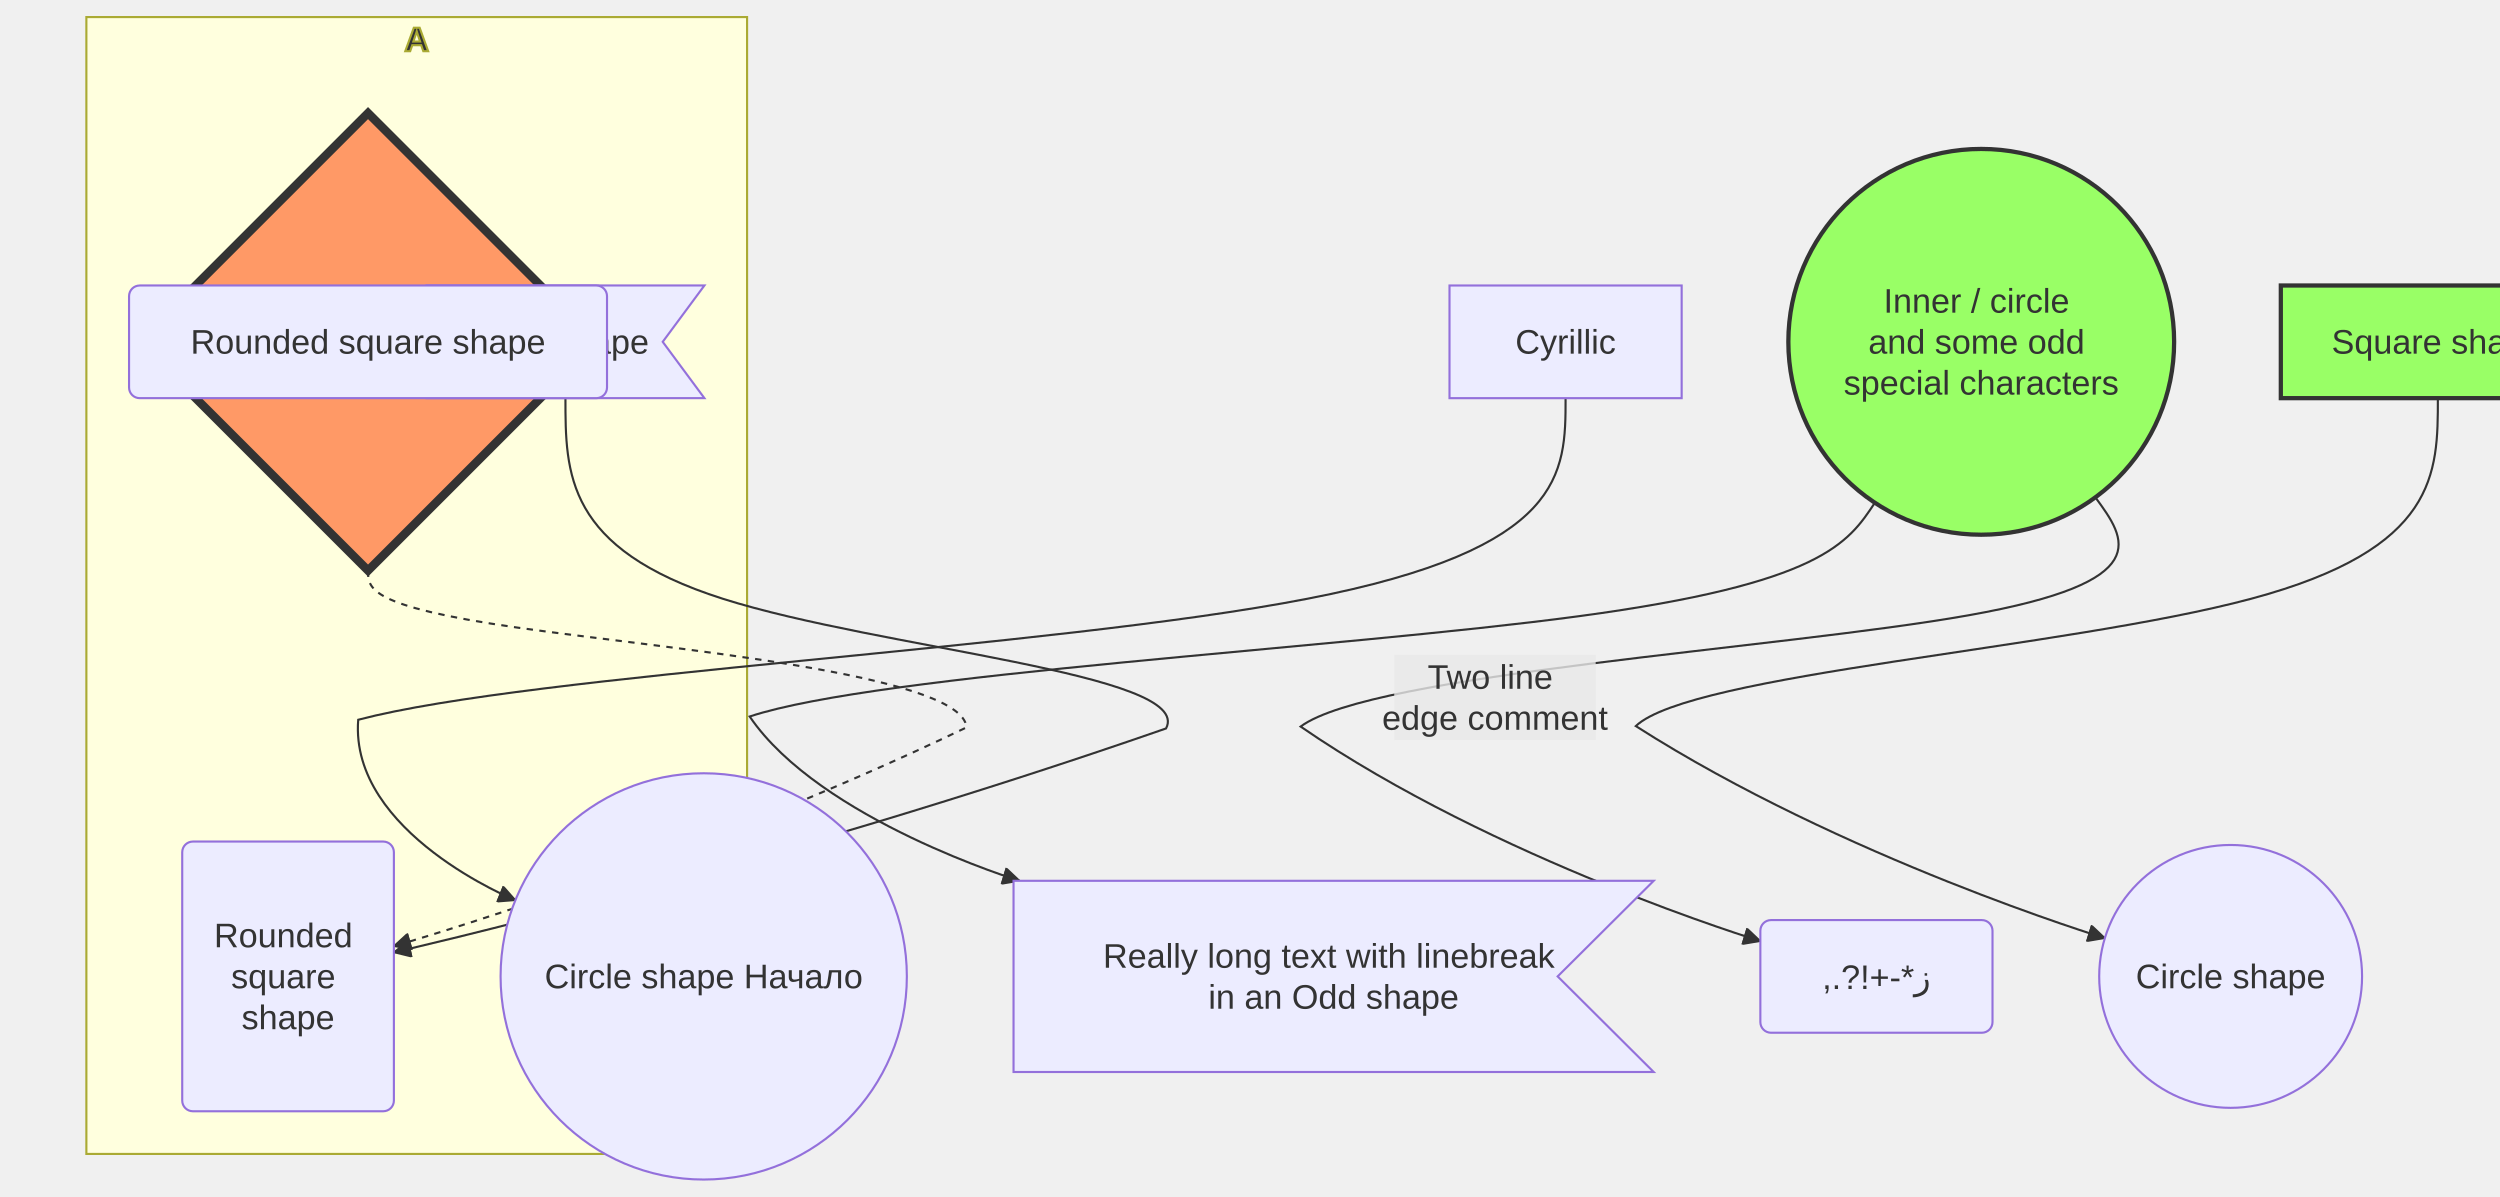
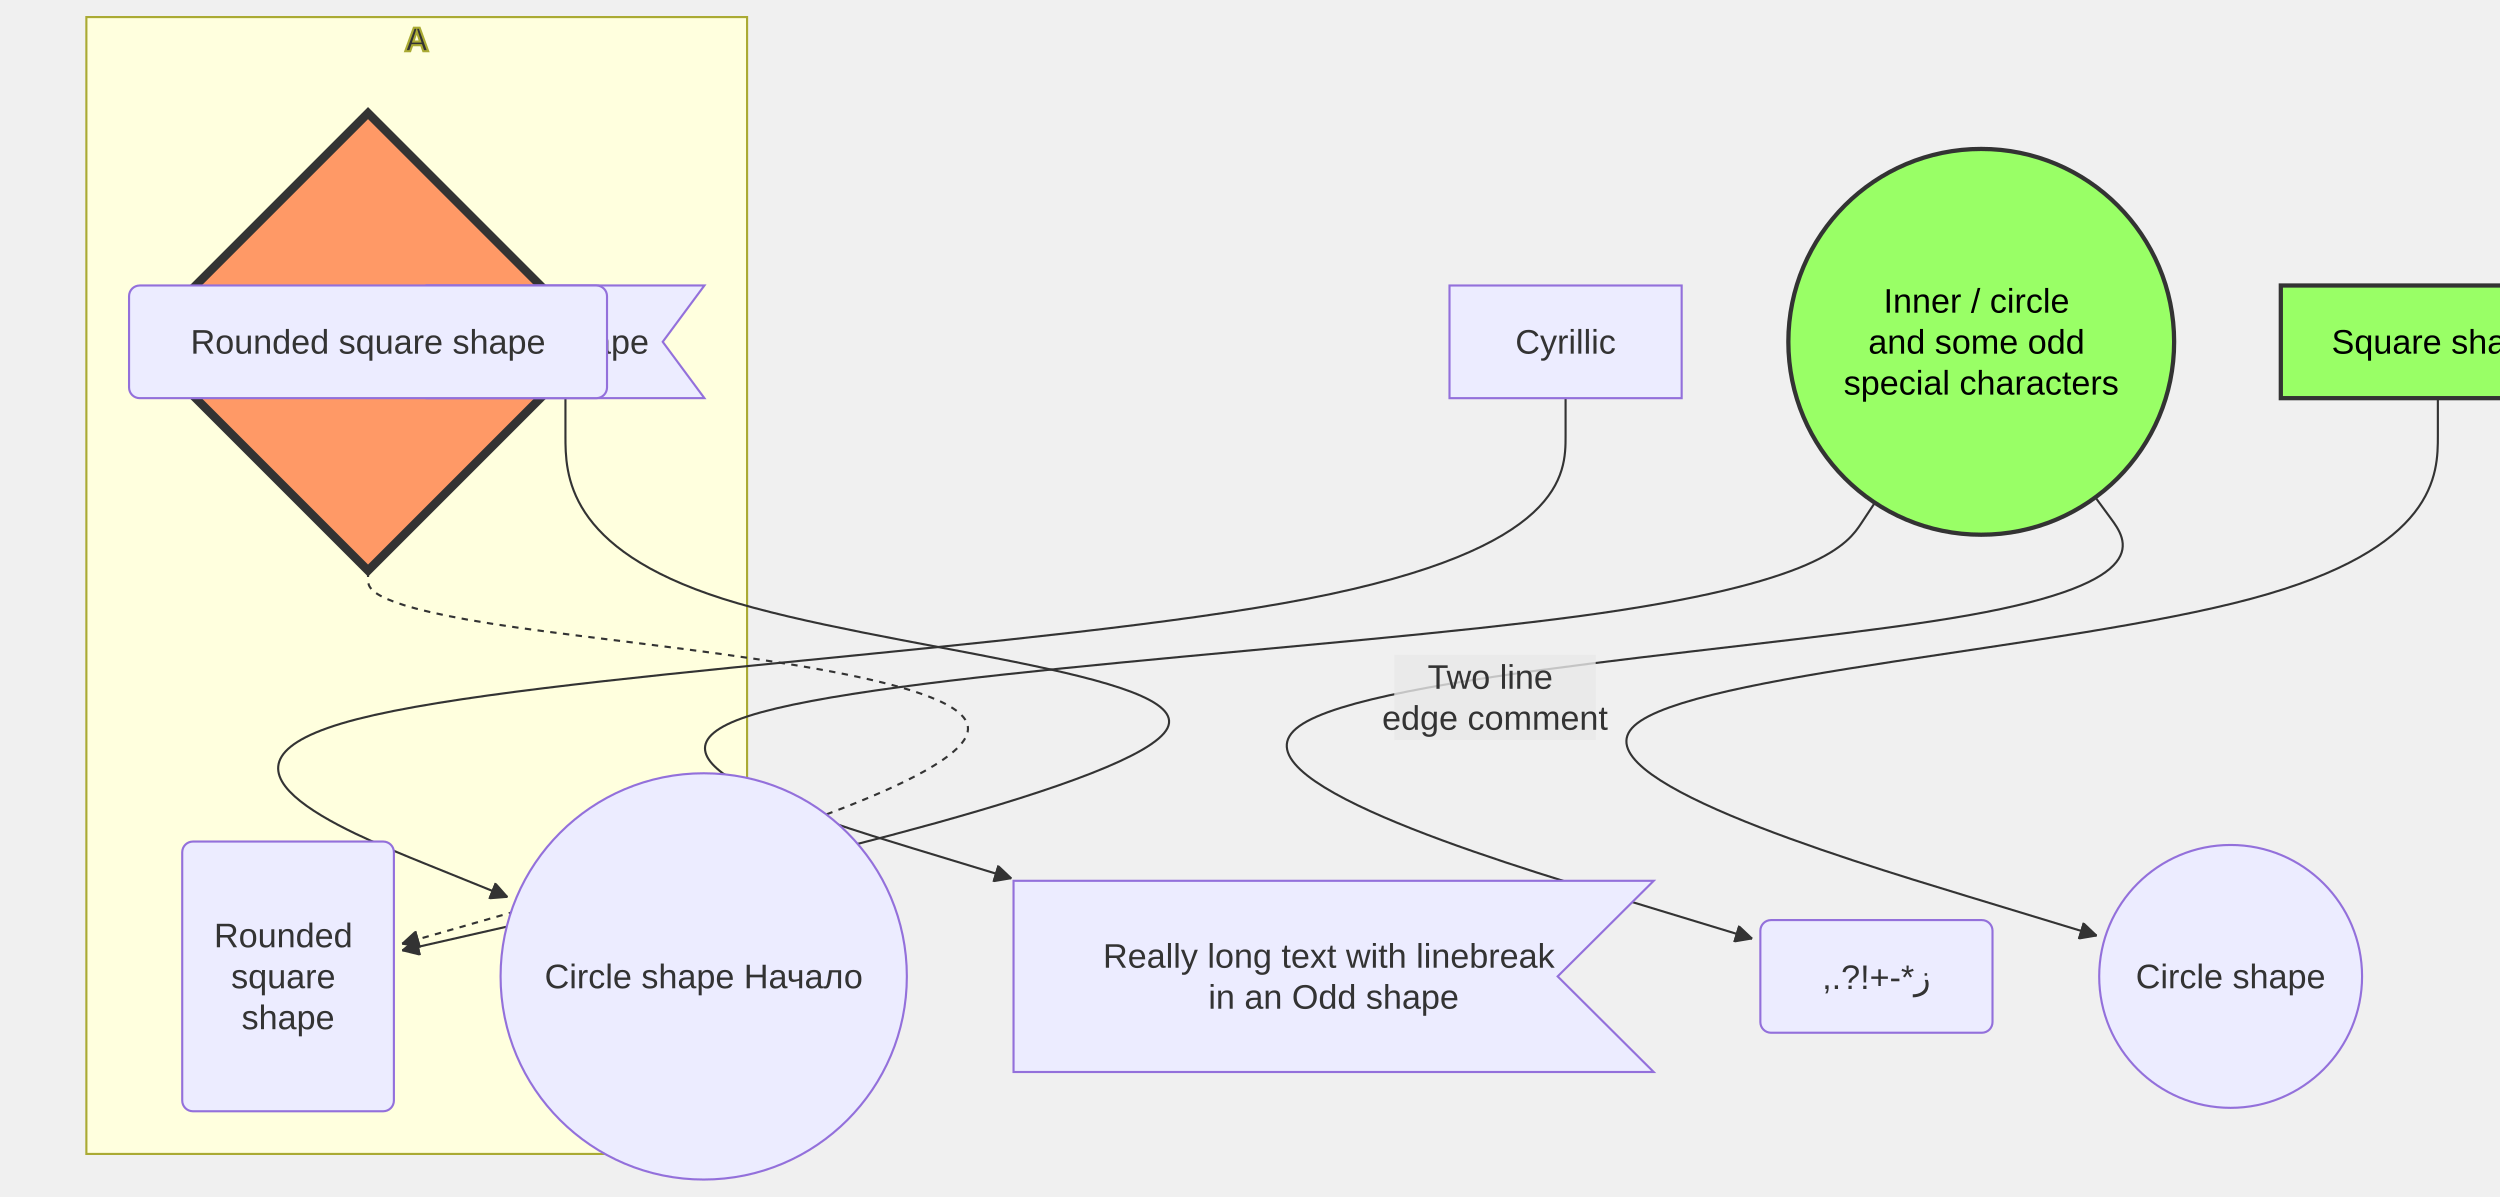
<svg xmlns="http://www.w3.org/2000/svg" width="1171.64" height="560.8" viewBox="-8 -28 1171.64 560.8" class="mermaid">
  <style>

.mermaid {
  font-family: trebuchet ms, verdana, arial, sans-serif;
  font-size: 16px;
}

.node rect,
.node polygon,
.node circle,
.node ellipse,
.node path {
  fill: #ECECFF;
  stroke: #9370DB;
  stroke-width: 1px;
}

.node line {
  stroke: #9370DB;
  stroke-width: 1px;
}

.node .label {
  fill: #333333;
}

.node text {
  fill: #333333;
  font-family: trebuchet ms, verdana, arial, sans-serif;
  font-size: 16px;
}

.edge-path {
  fill: none;
  stroke: #333333;
  stroke-width: 1px;
}

.edge-label {
  fill: #333333;
  font-family: trebuchet ms, verdana, arial, sans-serif;
}

.edge-label-bg {
  fill: rgba(232, 232, 232, 0.8);
}

.subgraph {
  fill: #ffffde;
  stroke: #aaaa33;
  stroke-width: 1px;
}

.subgraph-title {
  fill: #333333;
  font-weight: bold;
}

.cluster rect {
  fill: #ffffde;
  stroke: #aaaa33;
  stroke-width: 1px;
  rx: 5px;
  ry: 5px;
}

.cluster-label {
  fill: #333333;
  font-family: trebuchet ms, verdana, arial, sans-serif;
  font-size: 16px;
  font-weight: bold;
}

marker path {
  fill: #333333;
  stroke: #333333;
}

  </style>
  <defs>
    <marker id="arrow_point" viewBox="0 0 10 10" refX="10" refY="5" markerWidth="8" markerHeight="8" orient="auto" markerUnits="userSpaceOnUse">
      <path d="M 0 0 L 10 5 L 0 10 z" />
    </marker>
    <marker id="arrow_point_start" viewBox="0 0 10 10" refX="4.5" refY="5" markerWidth="8" markerHeight="8" orient="auto" markerUnits="userSpaceOnUse">
      <path d="M 0 5 L 10 10 L 10 0 z" />
    </marker>
    <marker id="arrow_cross" viewBox="0 0 11 11" refX="12" refY="5.2" markerWidth="11" markerHeight="11" orient="auto" markerUnits="userSpaceOnUse">
-       <path d="M 1 1 L 10 10 M 10 1 L 1 10" fill="none" stroke-width="2" />
+       <path d="M 1 1 L 10 10 M 10 1 L 1 10" stroke-width="2" fill="none" />
    </marker>
    <marker id="arrow_cross_start" viewBox="0 0 11 11" refX="-1" refY="5.2" markerWidth="11" markerHeight="11" orient="auto" markerUnits="userSpaceOnUse">
      <path d="M 1 1 L 10 10 M 10 1 L 1 10" fill="none" stroke-width="2" />
    </marker>
    <marker id="arrow_circle" viewBox="0 0 10 10" refX="11" refY="5" markerWidth="11" markerHeight="11" orient="auto" markerUnits="userSpaceOnUse">
      <circle cx="5" cy="5" r="5" />
    </marker>
    <marker id="arrow_circle_start" viewBox="0 0 10 10" refX="-1" refY="5" markerWidth="11" markerHeight="11" orient="auto" markerUnits="userSpaceOnUse">
      <circle cx="5" cy="5" r="5" />
    </marker>
  </defs>
  <g class="root">
    <g class="clusters">
      <g class="subgraph" id="subgraph-A">
        <rect x="32.48" y="-20" width="309.64" height="532.8" class="cluster" />
        <text x="187.3" y="-4" class="cluster-label" text-anchor="middle">A</text>
      </g>
    </g>
    <g class="edgePaths">
      <g class="edge" id="edge-L-sq-ci-0">
-         <path d="M 1134.52 158.60 C 1134.52 193.87, 1134.52 229.13, 1047.05 252.60 C 959.57 276.07, 784.63 287.73, 758.62 312.28 C 855.54 374.24, 978.47 411.66, 978.47 411.66" class="edge-path" fill="none" marker-end="url(#arrow_point)" stroke-width="1" />
+         <path d="M1134.52,158.6L1134.52,176.233C1134.52,193.867,1134.52,229.133,1047.047,252.6C959.573,276.067,784.627,287.733,757.981,312.083C731.334,336.432,852.989,373.464,913.816,391.98L974.643,410.497" class="edge-path" fill="none" stroke-width="1" marker-end="url(#arrow_point)" />
      </g>
      <g class="edge" id="edge-L-od-ro-0">
-         <path d="M 257.00 158.60 C 257.00 193.87, 257.00 229.13, 330.72 252.60 C 404.44 276.07, 551.88 287.73, 538.48 313.39 C 350.84 378.68, 176.60 418.32, 176.60 418.32" class="edge-path" fill="none" stroke-width="1" marker-end="url(#arrow_point)" />
+         <path d="M257,158.6L257,176.233C257,193.867,257,229.133,330.72,252.6C404.44,276.067,551.88,287.733,539.13,313.238C526.38,338.743,353.44,378.086,266.97,397.757L180.5,417.429" class="edge-path" fill="none" marker-end="url(#arrow_point)" stroke-width="1" />
      </g>
      <g class="edge" id="edge-L-di-ro-0">
-         <path d="M 164.48 239.40 C 164.48 247.73, 164.48 256.07, 234.10 266.07 C 303.72 276.07, 442.96 287.73, 444.98 312.90 C 311.80 376.74, 176.60 415.41, 176.60 415.41" class="edge-path" stroke-dasharray="3,3" marker-end="url(#arrow_point)" fill="none" stroke-width="2" />
+         <path d="M164.48,239.4L164.48,243.567C164.48,247.733,164.48,256.067,234.1,266.067C303.72,276.067,442.96,287.733,445.621,312.719C448.282,337.704,314.364,376.009,247.405,395.161L180.446,414.313" class="edge-path" stroke-dasharray="3,3" stroke-width="2" marker-end="url(#arrow_point)" fill="none" />
      </g>
      <g class="edge" id="edge-L-di-ro2-0">
-         <path d="M 164.48 132.2 L 164.48 132.2" class="edge-path" marker-end="url(#arrow_point)" stroke-width="3.5" fill="none" />
+         <path d="M164.48,132.2L164.48,132.2" class="edge-path" stroke-width="3.5" marker-end="url(#arrow_point)" fill="none" />
      </g>
      <g class="edge" id="edge-L-e-od3-0">
-         <path d="M 870.67 207.61 C 858.15 226.54, 845.64 245.47, 732.07 260.77 C 618.51 276.07, 403.89 287.73, 343.34 307.80 C 376.31 356.33, 469.83 384.80, 469.83 384.80" class="edge-path" stroke-width="1" fill="none" marker-end="url(#arrow_point)" />
+         <path d="M870.665,207.61L864.408,217.075C858.15,226.54,845.635,245.47,732.071,260.768C618.507,276.067,403.893,287.733,342.707,307.606C281.52,327.478,373.761,355.557,419.881,369.596L466.001,383.635" class="edge-path" stroke-width="1" marker-end="url(#arrow_point)" fill="none" />
      </g>
      <g class="edge" id="edge-L-e-f-0">
-         <path d="M 974.00 205.08 C 988.51 224.86, 1003.01 244.63, 914.63 260.35 C 826.24 276.07, 634.96 287.73, 601.54 312.51 C 692.56 375.16, 817.00 413.04, 817.00 413.04" class="edge-path" stroke-width="1" fill="none" marker-end="url(#arrow_point)" />
+         <path d="M973.998,205.085L981.252,214.971C988.506,224.857,1003.013,244.628,914.626,260.347C826.24,276.067,634.96,287.733,600.902,312.313C566.844,336.892,690.009,374.384,751.591,393.13L813.173,411.876" class="edge-path" fill="none" marker-end="url(#arrow_point)" stroke-width="1" />
      </g>
      <g class="edge" id="edge-L-cyr-cyr2-0">
-         <path d="M 725.72 158.60 C 725.72 193.87, 725.72 229.13, 604.77 252.60 C 483.81 276.07, 241.91 287.73, 159.88 309.32 C 155.70 362.40, 233.55 393.89, 233.55 393.89" class="edge-path" stroke-width="1" fill="none" marker-end="url(#arrow_point)" />
+         <path d="M725.72,158.6L725.72,176.233C725.72,193.867,725.72,229.133,604.767,252.6C483.813,276.067,241.907,287.733,159.26,309.066C76.614,330.398,153.228,361.396,191.535,376.895L229.842,392.394" class="edge-path" fill="none" stroke-width="1" marker-end="url(#arrow_point)" />
      </g>
    </g>
    <g class="edgeLabels">
      <g class="edgeLabel" id="edge-label-L-od-ro-0">
        <rect x="645.428" y="278.87" width="94.4" height="40" class="edge-label-bg" />
-         <text x="692.628" y="298.87" class="edge-label" text-anchor="middle" dominant-baseline="central">
+         <text x="692.628" y="298.87" class="edge-label" dominant-baseline="central" text-anchor="middle">
          <tspan x="692.628" y="298.87" dy="-0.6em">Two line</tspan>
          <tspan x="692.628" dy="1.2em">edge comment</tspan>
        </text>
      </g>
    </g>
    <g class="nodes">
      <g class="node" id="node-ci">
        <circle cx="1037.4" cy="429.6" r="61.6" />
-         <text x="1037.4" y="429.6" class="label" dominant-baseline="central" text-anchor="middle">Circle shape</text>
+         <text x="1037.4" y="429.6" class="label" text-anchor="middle" dominant-baseline="central">Circle shape</text>
      </g>
      <g class="node" id="node-cyr">
        <rect x="671.32" y="105.8" width="108.8" height="52.8" />
-         <text x="725.72" y="132.2" class="label" text-anchor="middle" dominant-baseline="central">Cyrillic</text>
+         <text x="725.72" y="132.2" class="label" dominant-baseline="central" text-anchor="middle">Cyrillic</text>
      </g>
      <g class="node" id="node-cyr2">
        <circle cx="321.8" cy="429.6" r="95.2" />
-         <text x="321.8" y="429.6" class="label" text-anchor="middle" dominant-baseline="central">Circle shape Начало</text>
+         <text x="321.8" y="429.6" class="label" dominant-baseline="central" text-anchor="middle">Circle shape Начало</text>
      </g>
      <g class="node" id="node-di">
        <polygon points="164.48,25 271.68,132.2 164.48,239.4 57.28,132.2" style="fill:#f96 !important;stroke:#333 !important;stroke-width:4px !important" />
-         <text x="164.48" y="132.2" class="label" text-anchor="middle" dominant-baseline="central">
+         <text x="164.48" y="132.2" class="label" text-anchor="middle" style="fill: #ffffff" dominant-baseline="central">
          <tspan x="164.48" y="132.2" dy="-0.6em">Diamond with </tspan>
          <tspan x="164.48" dy="1.2em"> line break</tspan>
        </text>
      </g>
      <g class="node" id="node-e">
        <circle cx="920.52" cy="132.2" r="90.4" style="fill:#9f6 !important;stroke:#333 !important;stroke-width:2px !important" />
-         <text x="920.52" y="132.2" class="label" text-anchor="middle" dominant-baseline="central">
+         <text x="920.52" y="132.2" class="label" text-anchor="middle" dominant-baseline="central" style="fill: #000000">
          <tspan x="920.52" y="132.2" dy="-1.2em">Inner / circle</tspan>
          <tspan x="920.52" dy="1.2em">and some odd </tspan>
          <tspan x="920.52" dy="1.2em">special characters</tspan>
        </text>
      </g>
      <g class="node" id="node-f">
        <path d="M 822 403.2 H 920.8 A 5 5 0 0 1 925.8 408.2 V 451 A 5 5 0 0 1 920.8 456 H 822 A 5 5 0 0 1 817 451 V 408.2 A 5 5 0 0 1 822 403.2 Z" />
        <text x="871.4" y="429.6" class="label" text-anchor="middle" dominant-baseline="central">,.?!+-*ز</text>
      </g>
      <g class="node" id="node-od">
        <path d="M 191.88 105.8 L 322.12 105.8 L 302.584 132.2 L 322.12 158.6 L 191.88 158.6 Z" />
-         <text x="257" y="132.2" class="label" text-anchor="middle" dominant-baseline="central">Odd shape</text>
+         <text x="257" y="132.2" class="label" dominant-baseline="central" text-anchor="middle">Odd shape</text>
      </g>
      <g class="node" id="node-od3">
        <path d="M 467 384.8 L 767 384.8 L 722 429.6 L 767 474.4 L 467 474.4 Z" />
        <text x="617" y="429.6" class="label" dominant-baseline="central" text-anchor="middle">
          <tspan x="617" y="429.6" dy="-0.6em">Really long text with linebreak</tspan>
          <tspan x="617" dy="1.2em">in an Odd shape</tspan>
        </text>
      </g>
      <g class="node" id="node-ro">
        <path d="M 82.4 366.4 H 171.6 A 5 5 0 0 1 176.6 371.4 V 487.8 A 5 5 0 0 1 171.6 492.8 H 82.4 A 5 5 0 0 1 77.4 487.8 V 371.4 A 5 5 0 0 1 82.4 366.4 Z" />
-         <text x="127" y="429.6" class="label" dominant-baseline="central" text-anchor="middle">
+         <text x="127" y="429.6" class="label" text-anchor="middle" dominant-baseline="central">
          <tspan x="127" y="429.6" dy="-1.2em">Rounded</tspan>
          <tspan x="127" dy="1.2em">square</tspan>
          <tspan x="127" dy="1.2em">shape</tspan>
        </text>
      </g>
      <g class="node" id="node-ro2">
        <path d="M 57.48 105.8 H 271.48 A 5 5 0 0 1 276.48 110.8 V 153.6 A 5 5 0 0 1 271.48 158.6 H 57.48 A 5 5 0 0 1 52.48 153.6 V 110.8 A 5 5 0 0 1 57.48 105.8 Z" />
-         <text x="164.48" y="132.2" class="label" dominant-baseline="central" text-anchor="middle">Rounded square shape</text>
+         <text x="164.48" y="132.2" class="label" text-anchor="middle" dominant-baseline="central">Rounded square shape</text>
      </g>
      <g class="node" id="node-sq">
        <rect x="1060.92" y="105.8" width="147.2" height="52.8" style="fill:#9f6 !important;stroke:#333 !important;stroke-width:2px !important" />
-         <text x="1134.52" y="132.2" class="label" text-anchor="middle" dominant-baseline="central">Square shape</text>
+         <text x="1134.52" y="132.2" class="label" dominant-baseline="central" text-anchor="middle" style="fill: #000000">Square shape</text>
      </g>
    </g>
  </g>
</svg>
